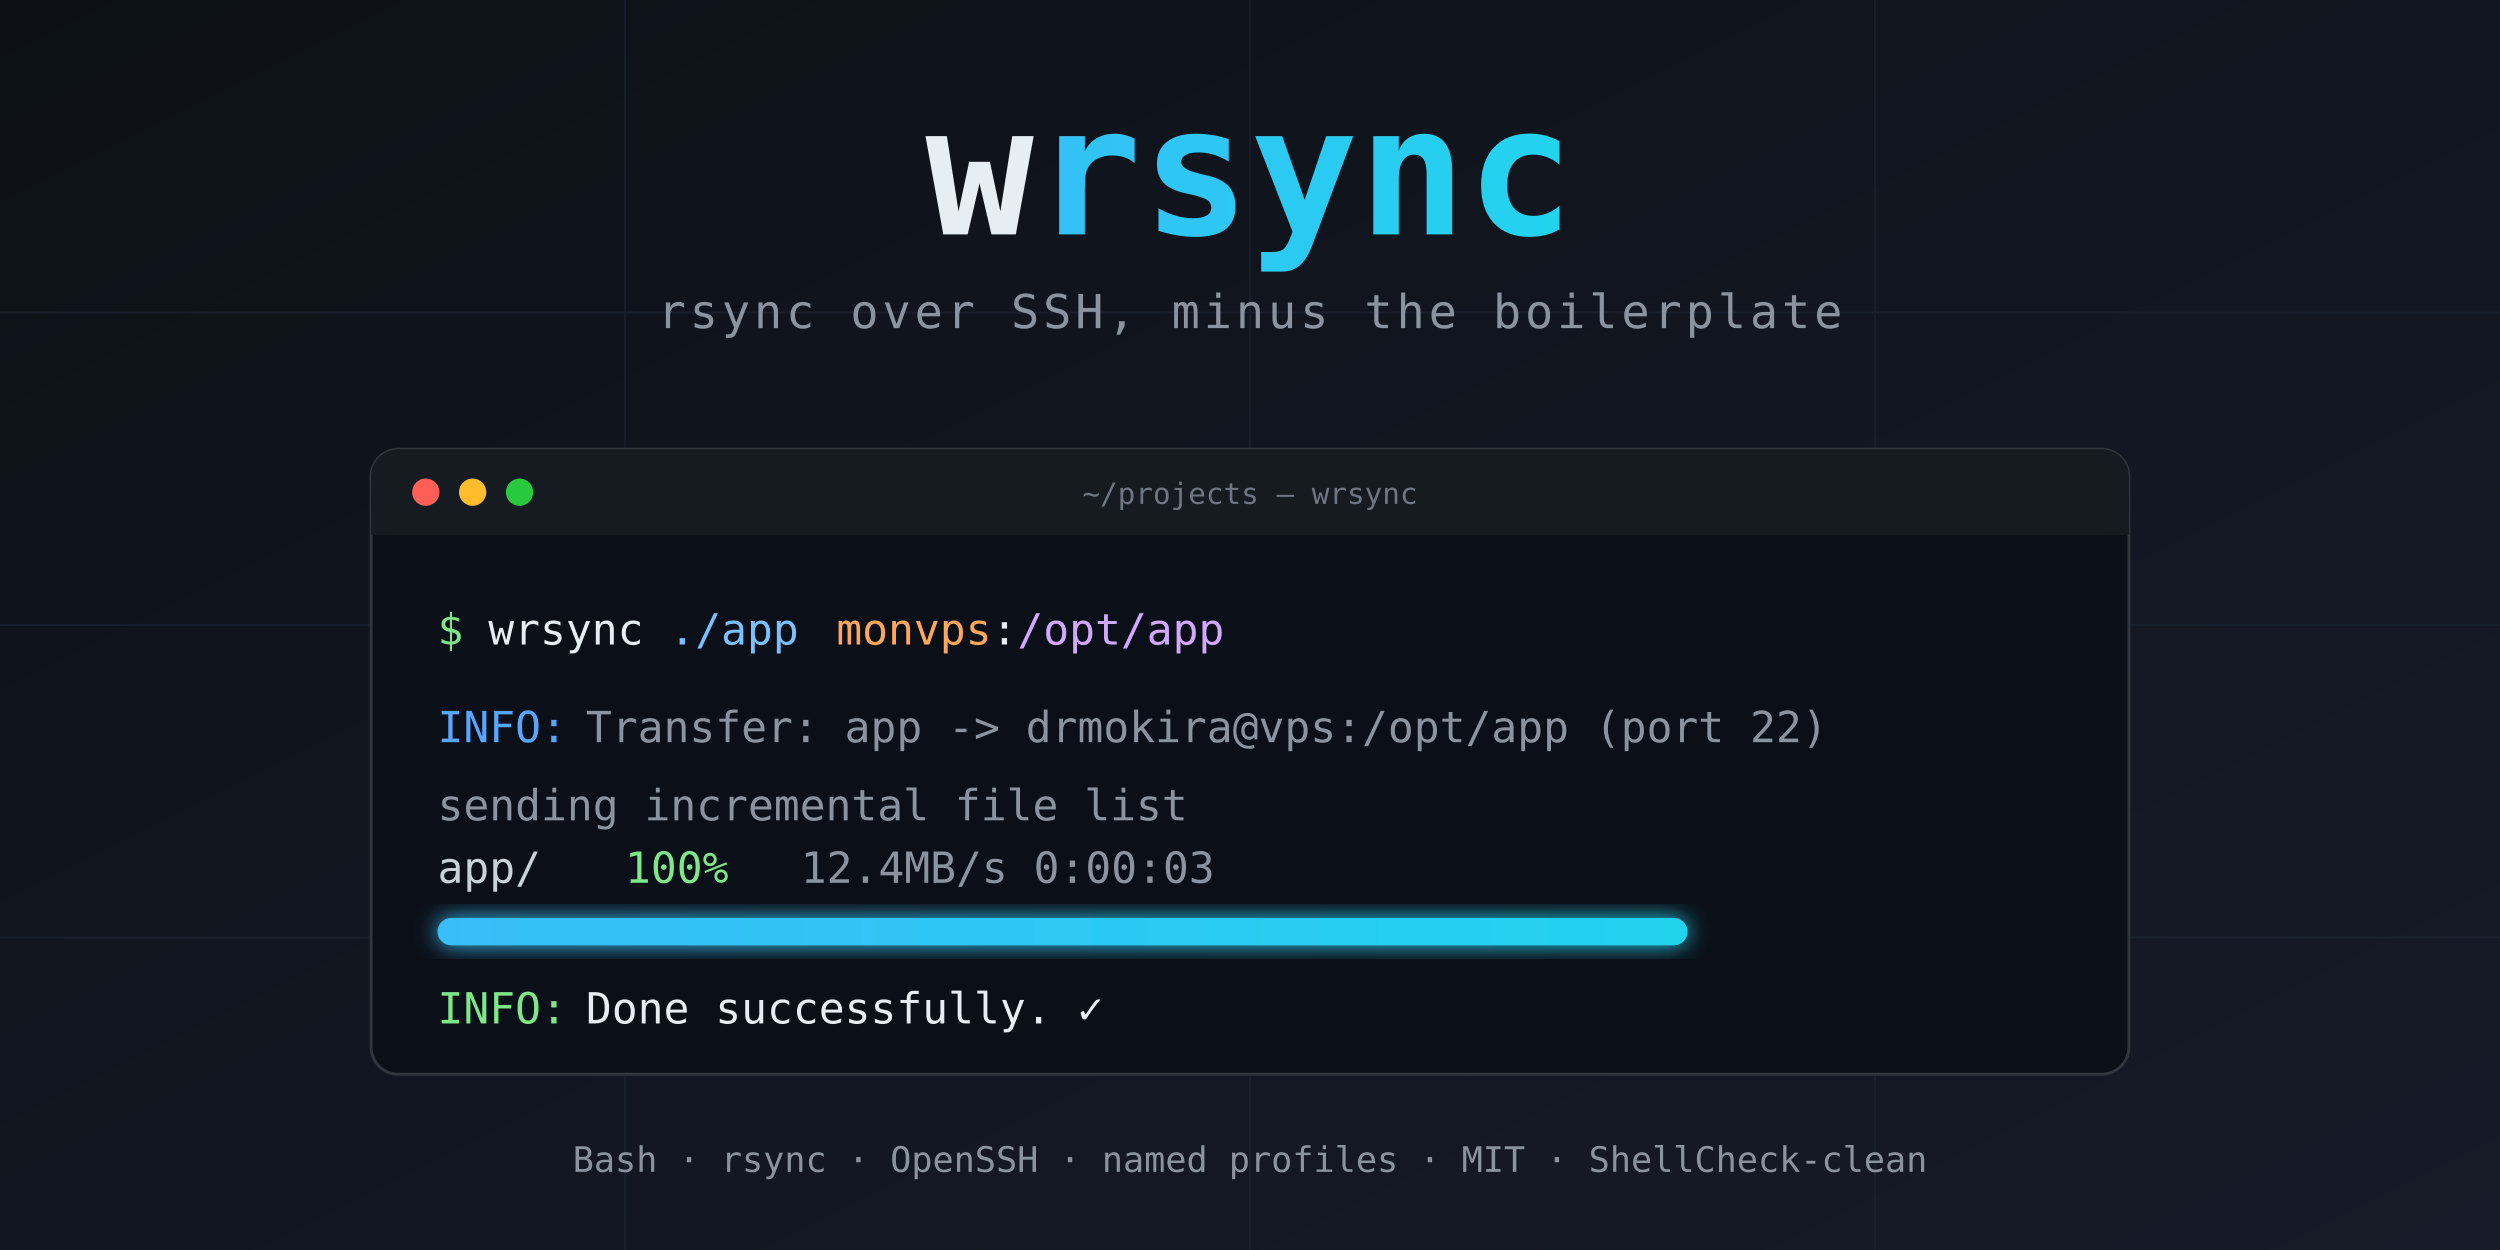
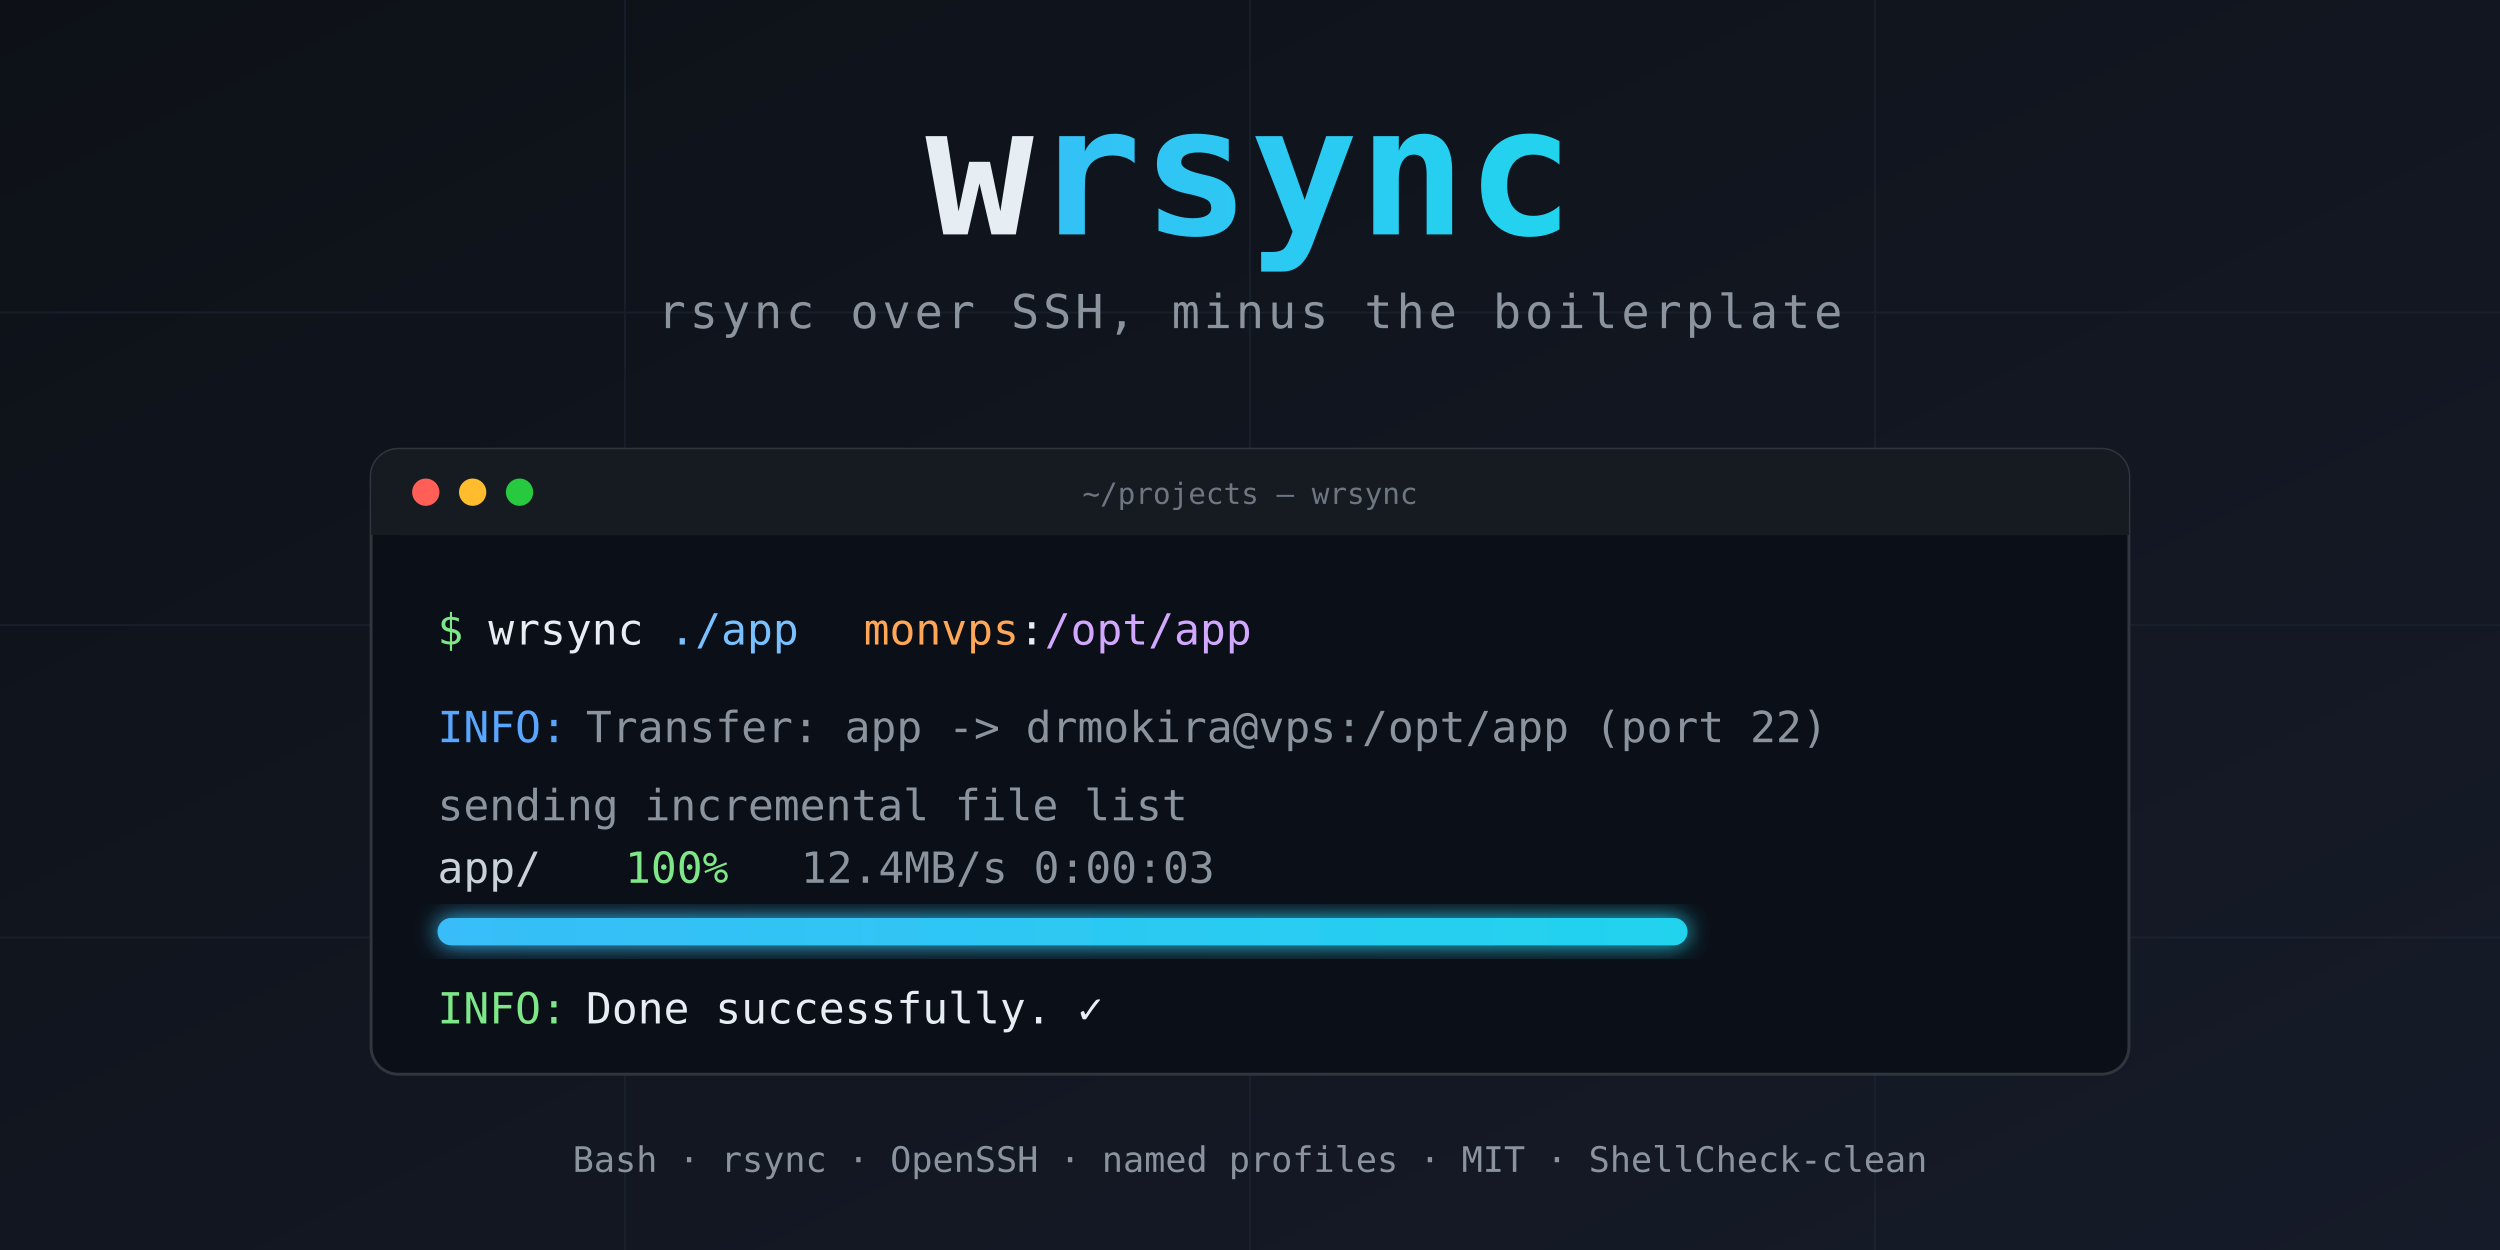
<svg xmlns="http://www.w3.org/2000/svg" width="1280" height="640" viewBox="0 0 1280 640" font-family="'JetBrains Mono','Fira Code','SF Mono',Menlo,Consolas,monospace">
  <defs>
    <linearGradient id="bg" x1="0" y1="0" x2="1" y2="1">
      <stop offset="0" stop-color="#0d1117" />
      <stop offset="1" stop-color="#161b29" />
    </linearGradient>
    <linearGradient id="accent" x1="0" y1="0" x2="1" y2="0">
      <stop offset="0" stop-color="#38bdf8" />
      <stop offset="1" stop-color="#22d3ee" />
    </linearGradient>
    <filter id="glow" x="-50%" y="-50%" width="200%" height="200%">
      <feGaussianBlur stdDeviation="6" result="b" />
      <feMerge>
        <feMergeNode in="b" />
        <feMergeNode in="SourceGraphic" />
      </feMerge>
    </filter>
  </defs>
  <rect width="1280" height="640" fill="url(#bg)" />
  <g stroke="#1f2937" stroke-width="1" opacity="0.5">
    <path d="M0 160H1280M0 320H1280M0 480H1280" />
    <path d="M320 0V640M640 0V640M960 0V640" />
  </g>
  <text x="640" y="120" text-anchor="middle" font-size="92" font-weight="700" fill="#e6edf3">
    w<tspan fill="url(#accent)">rsync</tspan>
  </text>
  <text x="640" y="168" text-anchor="middle" font-size="24" fill="#8b949e" letter-spacing="2">
    rsync over SSH, minus the boilerplate
  </text>
  <g transform="translate(190,230)">
    <rect width="900" height="320" rx="14" fill="#0b0f17" stroke="#30363d" stroke-width="1.5" />
    <rect width="900" height="44" rx="14" fill="#161b22" />
    <rect y="22" width="900" height="22" fill="#161b22" />
    <circle cx="28" cy="22" r="7" fill="#ff5f56" />
    <circle cx="52" cy="22" r="7" fill="#ffbd2e" />
    <circle cx="76" cy="22" r="7" fill="#27c93f" />
    <text x="450" y="28" text-anchor="middle" font-size="15" fill="#6e7681">~/projects — wrsync</text>
    <g font-size="22">
      <text x="34" y="100" fill="#7ee787">$</text>
      <text x="60" y="100" fill="#e6edf3">wrsync <tspan fill="#79c0ff">./app</tspan>
-         <tspan fill="#ffa657" dx="6">monvps</tspan>:<tspan fill="#d2a8ff">/opt/app</tspan>
+         <tspan fill="#ffa657" dx="20">monvps</tspan>:<tspan fill="#d2a8ff">/opt/app</tspan>
      </text>
      <text x="34" y="150" fill="#58a6ff">INFO:</text>
      <text x="110" y="150" fill="#8b949e">Transfer: app -&gt; drmokira@vps:/opt/app (port 22)</text>
      <text x="34" y="190" fill="#8b949e">sending incremental file list</text>
      <text x="34" y="222" fill="#c9d1d9">app/</text>
      <text x="130" y="222" fill="#7ee787">100%</text>
      <text x="220" y="222" fill="#8b949e">12.4MB/s   0:00:03</text>
      <rect x="34" y="240" width="640" height="14" rx="7" fill="#21262d" />
      <rect x="34" y="240" width="640" height="14" rx="7" fill="url(#accent)" filter="url(#glow)" />
      <text x="34" y="294" fill="#7ee787">INFO:</text>
      <text x="110" y="294" fill="#e6edf3">Done successfully. ✓</text>
    </g>
  </g>
  <g font-size="18" fill="#8b949e">
    <text x="640" y="600" text-anchor="middle">
      Bash · rsync · OpenSSH · named profiles · MIT · ShellCheck-clean
    </text>
  </g>
</svg>
